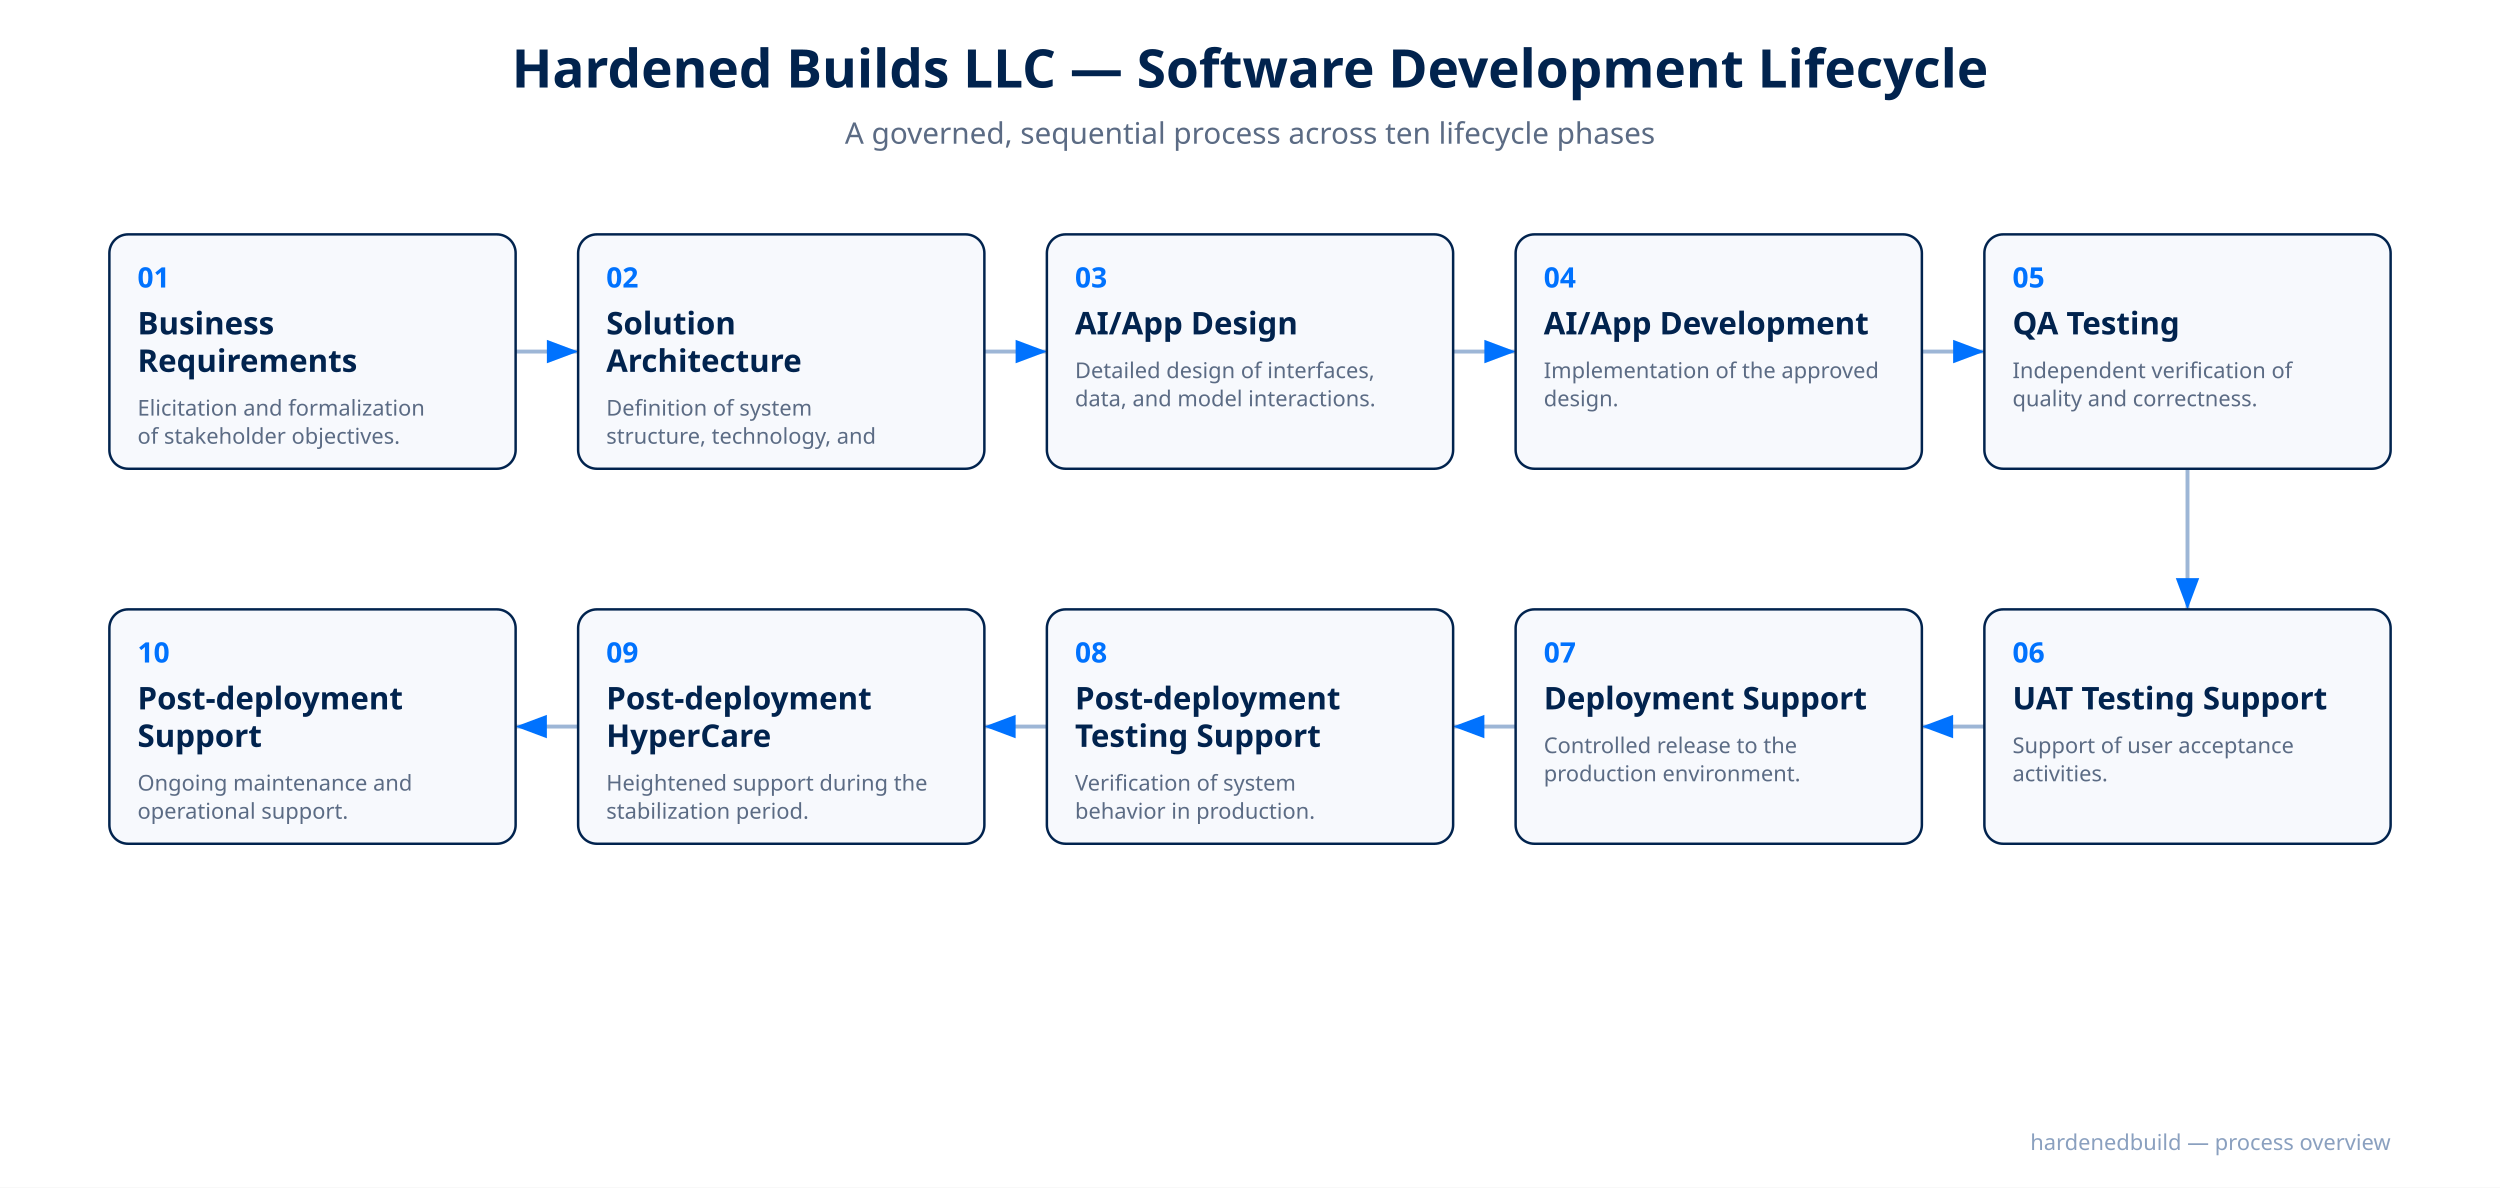
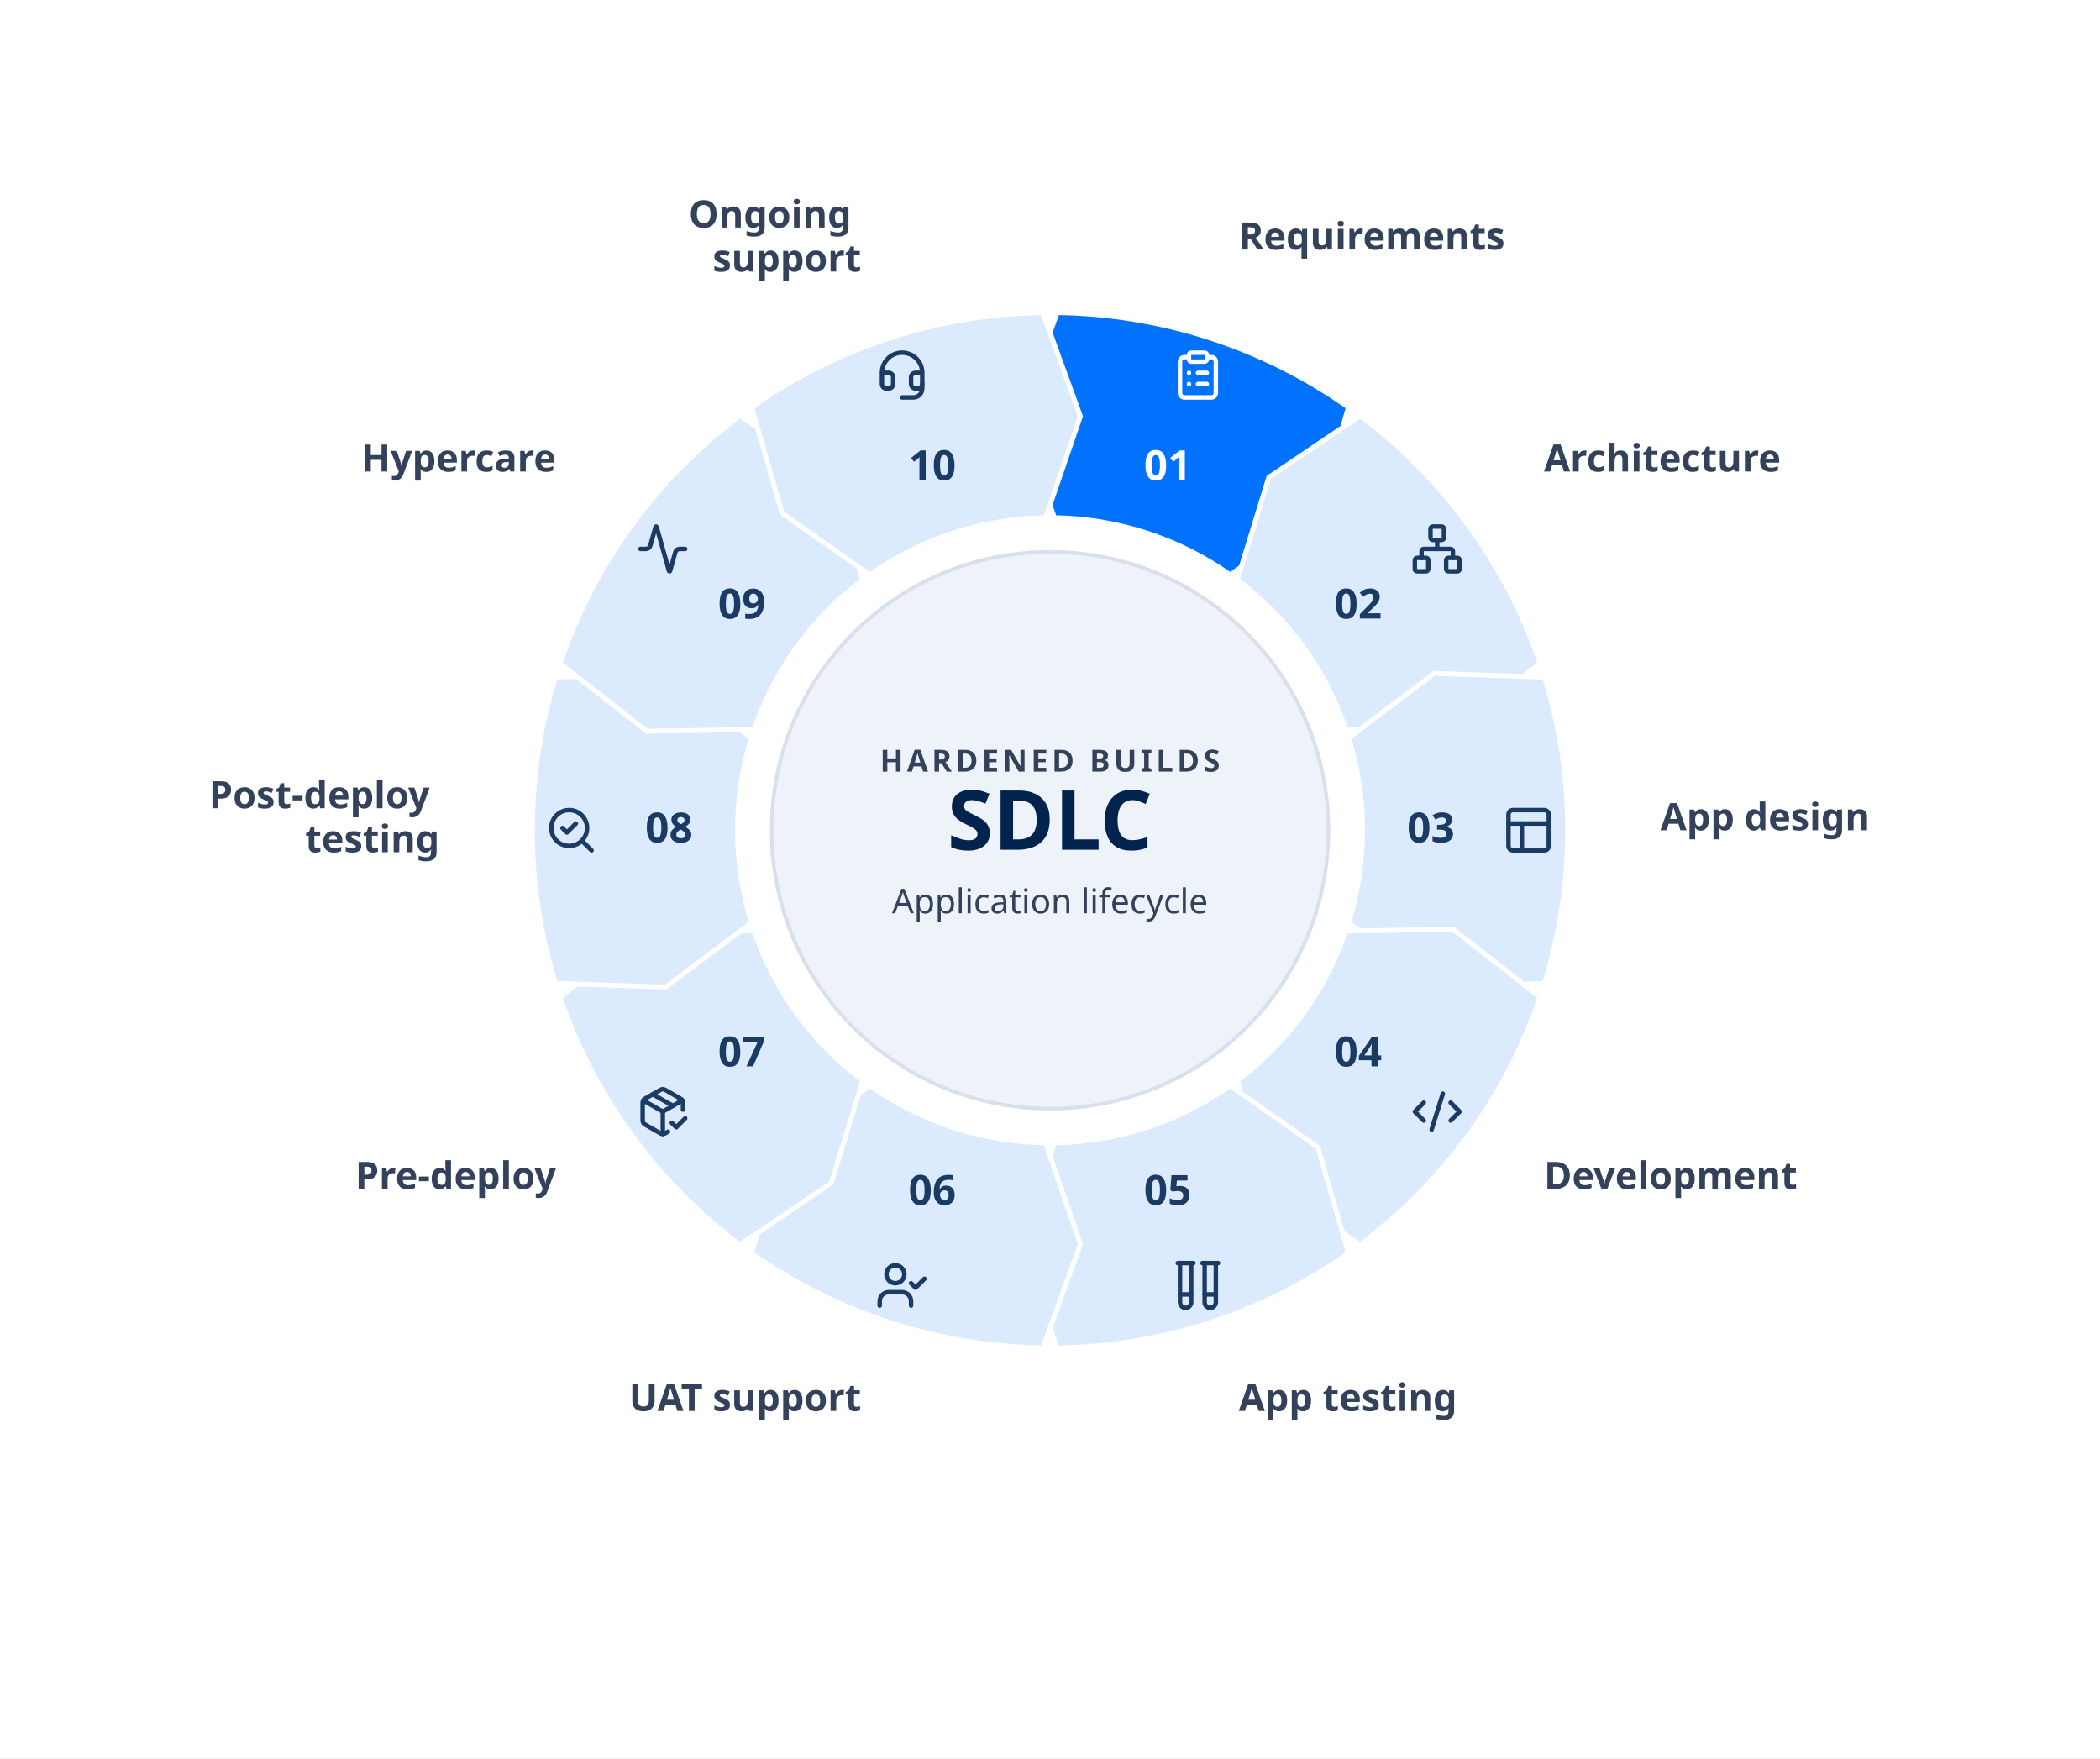
- <svg xmlns="http://www.w3.org/2000/svg" viewBox="0 0 1600 760" font-family="Calibri, Segoe UI, sans-serif" role="img" aria-label="Hardened Builds LLC software development lifecycle process overview">
-   <rect width="1600" height="760" fill="#ffffff" />
-   <text x="800.0" y="56" fill="#01234e" font-size="34" font-weight="700" text-anchor="middle">Hardened Builds LLC — Software Development Lifecycle</text>
-   <text x="800.0" y="92" fill="#5b6b84" font-size="19" text-anchor="middle">A governed, sequential process across ten lifecycle phases</text>
-   <defs>
-     <marker id="arr" markerWidth="10" markerHeight="10" refX="8" refY="3" orient="auto" markerUnits="strokeWidth">
-       <path d="M0,0 L8,3 L0,6 Z" fill="#0072fe" />
-     </marker>
-   </defs>
-   <line x1="330" y1="225" x2="370" y2="225" stroke="#9db6d6" stroke-width="2.5" marker-end="url(#arr)" />
-   <line x1="630" y1="225" x2="670" y2="225" stroke="#9db6d6" stroke-width="2.5" marker-end="url(#arr)" />
-   <line x1="930" y1="225" x2="970" y2="225" stroke="#9db6d6" stroke-width="2.5" marker-end="url(#arr)" />
-   <line x1="1230" y1="225" x2="1270" y2="225" stroke="#9db6d6" stroke-width="2.5" marker-end="url(#arr)" />
-   <line x1="1400" y1="300" x2="1400" y2="390" stroke="#9db6d6" stroke-width="2.5" marker-end="url(#arr)" />
-   <line x1="1270" y1="465" x2="1230" y2="465" stroke="#9db6d6" stroke-width="2.5" marker-end="url(#arr)" />
-   <line x1="970" y1="465" x2="930" y2="465" stroke="#9db6d6" stroke-width="2.5" marker-end="url(#arr)" />
-   <line x1="670" y1="465" x2="630" y2="465" stroke="#9db6d6" stroke-width="2.5" marker-end="url(#arr)" />
-   <line x1="370" y1="465" x2="330" y2="465" stroke="#9db6d6" stroke-width="2.5" marker-end="url(#arr)" />
-   <rect x="70" y="150" width="260" height="150" rx="12" fill="#f7f9fd" stroke="#01234e" stroke-width="1.6" />
-   <text x="88" y="184" fill="#0072fe" font-size="18" font-weight="700">01</text>
-   <text x="88" y="214" fill="#01234e" font-size="20" font-weight="700">Business</text>
-   <text x="88" y="238" fill="#01234e" font-size="20" font-weight="700">Requirements</text>
-   <text x="88" y="266" fill="#5b6b84" font-size="14">Elicitation and formalization</text>
-   <text x="88" y="284" fill="#5b6b84" font-size="14">of stakeholder objectives.</text>
-   <rect x="370" y="150" width="260" height="150" rx="12" fill="#f7f9fd" stroke="#01234e" stroke-width="1.6" />
-   <text x="388" y="184" fill="#0072fe" font-size="18" font-weight="700">02</text>
-   <text x="388" y="214" fill="#01234e" font-size="20" font-weight="700">Solution</text>
-   <text x="388" y="238" fill="#01234e" font-size="20" font-weight="700">Architecture</text>
-   <text x="388" y="266" fill="#5b6b84" font-size="14">Definition of system</text>
-   <text x="388" y="284" fill="#5b6b84" font-size="14">structure, technology, and</text>
-   <rect x="670" y="150" width="260" height="150" rx="12" fill="#f7f9fd" stroke="#01234e" stroke-width="1.6" />
-   <text x="688" y="184" fill="#0072fe" font-size="18" font-weight="700">03</text>
-   <text x="688" y="214" fill="#01234e" font-size="20" font-weight="700">AI/App Design</text>
-   <text x="688" y="242" fill="#5b6b84" font-size="14">Detailed design of interfaces,</text>
-   <text x="688" y="260" fill="#5b6b84" font-size="14">data, and model interactions.</text>
-   <rect x="970" y="150" width="260" height="150" rx="12" fill="#f7f9fd" stroke="#01234e" stroke-width="1.6" />
-   <text x="988" y="184" fill="#0072fe" font-size="18" font-weight="700">04</text>
-   <text x="988" y="214" fill="#01234e" font-size="20" font-weight="700">AI/App Development</text>
-   <text x="988" y="242" fill="#5b6b84" font-size="14">Implementation of the approved</text>
-   <text x="988" y="260" fill="#5b6b84" font-size="14">design.</text>
-   <rect x="1270" y="150" width="260" height="150" rx="12" fill="#f7f9fd" stroke="#01234e" stroke-width="1.6" />
-   <text x="1288" y="184" fill="#0072fe" font-size="18" font-weight="700">05</text>
-   <text x="1288" y="214" fill="#01234e" font-size="20" font-weight="700">QA Testing</text>
-   <text x="1288" y="242" fill="#5b6b84" font-size="14">Independent verification of</text>
-   <text x="1288" y="260" fill="#5b6b84" font-size="14">quality and correctness.</text>
-   <rect x="1270" y="390" width="260" height="150" rx="12" fill="#f7f9fd" stroke="#01234e" stroke-width="1.6" />
-   <text x="1288" y="424" fill="#0072fe" font-size="18" font-weight="700">06</text>
-   <text x="1288" y="454" fill="#01234e" font-size="20" font-weight="700">UAT Testing Support</text>
-   <text x="1288" y="482" fill="#5b6b84" font-size="14">Support of user acceptance</text>
-   <text x="1288" y="500" fill="#5b6b84" font-size="14">activities.</text>
-   <rect x="970" y="390" width="260" height="150" rx="12" fill="#f7f9fd" stroke="#01234e" stroke-width="1.6" />
-   <text x="988" y="424" fill="#0072fe" font-size="18" font-weight="700">07</text>
-   <text x="988" y="454" fill="#01234e" font-size="20" font-weight="700">Deployment Support</text>
-   <text x="988" y="482" fill="#5b6b84" font-size="14">Controlled release to the</text>
-   <text x="988" y="500" fill="#5b6b84" font-size="14">production environment.</text>
-   <rect x="670" y="390" width="260" height="150" rx="12" fill="#f7f9fd" stroke="#01234e" stroke-width="1.6" />
-   <text x="688" y="424" fill="#0072fe" font-size="18" font-weight="700">08</text>
-   <text x="688" y="454" fill="#01234e" font-size="20" font-weight="700">Post-deployment</text>
-   <text x="688" y="478" fill="#01234e" font-size="20" font-weight="700">Testing Support</text>
-   <text x="688" y="506" fill="#5b6b84" font-size="14">Verification of system</text>
-   <text x="688" y="524" fill="#5b6b84" font-size="14">behavior in production.</text>
-   <rect x="370" y="390" width="260" height="150" rx="12" fill="#f7f9fd" stroke="#01234e" stroke-width="1.6" />
-   <text x="388" y="424" fill="#0072fe" font-size="18" font-weight="700">09</text>
-   <text x="388" y="454" fill="#01234e" font-size="20" font-weight="700">Post-deployment</text>
-   <text x="388" y="478" fill="#01234e" font-size="20" font-weight="700">HyperCare</text>
-   <text x="388" y="506" fill="#5b6b84" font-size="14">Heightened support during the</text>
-   <text x="388" y="524" fill="#5b6b84" font-size="14">stabilization period.</text>
-   <rect x="70" y="390" width="260" height="150" rx="12" fill="#f7f9fd" stroke="#01234e" stroke-width="1.6" />
-   <text x="88" y="424" fill="#0072fe" font-size="18" font-weight="700">10</text>
-   <text x="88" y="454" fill="#01234e" font-size="20" font-weight="700">Post-deployment</text>
-   <text x="88" y="478" fill="#01234e" font-size="20" font-weight="700">Support</text>
-   <text x="88" y="506" fill="#5b6b84" font-size="14">Ongoing maintenance and</text>
-   <text x="88" y="524" fill="#5b6b84" font-size="14">operational support.</text>
-   <text x="1530" y="736" fill="#8aa0bf" font-size="14" text-anchor="end">hardenedbuild — process overview</text>
+ <svg xmlns="http://www.w3.org/2000/svg" viewBox="0 0 860 720" font-family="Calibri, Segoe UI, sans-serif" role="img" aria-label="Hardened Builds LLC application development lifecycle: ten sequential phases">
+   <rect width="860" height="720" fill="#ffffff" />
+   <g>
+     <path class="wseg__shape" d="M 432.96 128.02 A 212.0 212.0 0 0 1 552.20 166.77 L 539.73 210.15 L 503.78 235.41 A 128.0 128.0 0 0 0 431.79 212.01 L 417.55 170.46 Z" fill="#0072fe" stroke="#ffffff" stroke-width="2" />
+     <g class="wseg__icon" transform="translate(479.57,142.59) scale(0.917)" fill="none" stroke="#ffffff" stroke-width="2" stroke-linecap="round" stroke-linejoin="round" aria-hidden="true">
+       <rect width="8" height="4" x="8" y="2" rx="1" ry="1" />
+       <path d="M16 4h2a2 2 0 0 1 2 2v14a2 2 0 0 1-2 2H6a2 2 0 0 1-2-2V6a2 2 0 0 1 2-2h2" />
+       <path d="M12 11h4" />
+       <path d="M12 16h4" />
+       <path d="M8 11h.01" />
+       <path d="M8 16h.01" />
+     </g>
+     <text class="wseg__num" x="478.2" y="196.6" text-anchor="middle" font-size="17" font-weight="700" fill="#ffffff">01</text>
+     <text class="wseg__label" text-anchor="start" font-size="15.5" font-weight="600" fill="#33425a">
+       <tspan x="507.3" y="102.2">Requirements</tspan>
+     </text>
+   </g>
+   <g>
+     <path class="wseg__shape" d="M 556.99 170.24 A 212.0 212.0 0 0 1 630.69 271.68 L 595.09 299.45 L 551.17 298.75 A 128.0 128.0 0 0 0 506.68 237.51 L 519.58 195.52 Z" fill="#dceafe" stroke="#ffffff" stroke-width="2" />
+     <g class="wseg__icon" transform="translate(577.57,213.79) scale(0.917)" fill="none" stroke="#1b3b63" stroke-width="2" stroke-linecap="round" stroke-linejoin="round" aria-hidden="true">
+       <rect x="16" y="16" width="6" height="6" rx="1" />
+       <rect x="2" y="16" width="6" height="6" rx="1" />
+       <rect x="9" y="2" width="6" height="6" rx="1" />
+       <path d="M5 16v-3a1 1 0 0 1 1-1h12a1 1 0 0 1 1 1v3" />
+       <path d="M12 12V8" />
+     </g>
+     <text class="wseg__num" x="556.2" y="253.3" text-anchor="middle" font-size="17" font-weight="700" fill="#1b3b63">02</text>
+     <text class="wseg__label" text-anchor="start" font-size="15.5" font-weight="600" fill="#33425a">
+       <tspan x="632.3" y="193.1">Architecture</tspan>
+     </text>
+   </g>
+   <g>
+     <path class="wseg__shape" d="M 632.52 277.31 A 212.0 212.0 0 0 1 632.52 402.69 L 587.40 404.23 L 552.28 377.85 A 128.0 128.0 0 0 0 552.28 302.15 L 587.40 275.77 Z" fill="#dceafe" stroke="#ffffff" stroke-width="2" />
+     <g class="wseg__icon" transform="translate(615.00,329.00) scale(0.917)" fill="none" stroke="#1b3b63" stroke-width="2" stroke-linecap="round" stroke-linejoin="round" aria-hidden="true">
+       <rect width="18" height="18" x="3" y="3" rx="2" />
+       <path d="M3 9h18" />
+       <path d="M9 21V9" />
+     </g>
+     <text class="wseg__num" x="586.0" y="345.0" text-anchor="middle" font-size="17" font-weight="700" fill="#1b3b63">03</text>
+     <text class="wseg__label" text-anchor="start" font-size="15.5" font-weight="600" fill="#33425a">
+       <tspan x="680.0" y="340.0">App design</tspan>
+     </text>
+   </g>
+   <g>
+     <path class="wseg__shape" d="M 630.69 408.32 A 212.0 212.0 0 0 1 556.99 509.76 L 519.58 484.48 L 506.68 442.49 A 128.0 128.0 0 0 0 551.17 381.25 L 595.09 380.55 Z" fill="#dceafe" stroke="#ffffff" stroke-width="2" />
+     <g class="wseg__icon" transform="translate(577.57,444.21) scale(0.917)" fill="none" stroke="#1b3b63" stroke-width="2" stroke-linecap="round" stroke-linejoin="round" aria-hidden="true">
+       <path d="m18 16 4-4-4-4" />
+       <path d="m6 8-4 4 4 4" />
+       <path d="m14.5 4-5 16" />
+     </g>
+     <text class="wseg__num" x="556.2" y="436.7" text-anchor="middle" font-size="17" font-weight="700" fill="#1b3b63">04</text>
+     <text class="wseg__label" text-anchor="start" font-size="15.5" font-weight="600" fill="#33425a">
+       <tspan x="632.3" y="486.9">Development</tspan>
+     </text>
+   </g>
+   <g>
+     <path class="wseg__shape" d="M 552.20 513.23 A 212.0 212.0 0 0 1 432.96 551.98 L 417.55 509.54 L 431.79 467.99 A 128.0 128.0 0 0 0 503.78 444.59 L 539.73 469.85 Z" fill="#dceafe" stroke="#ffffff" stroke-width="2" />
+     <g class="wseg__icon" transform="translate(479.57,515.41) scale(0.917)" fill="none" stroke="#1b3b63" stroke-width="2" stroke-linecap="round" stroke-linejoin="round" aria-hidden="true">
+       <path d="M9 2v17.5A2.5 2.5 0 0 1 6.5 22A2.5 2.5 0 0 1 4 19.5V2" />
+       <path d="M20 2v17.5a2.5 2.5 0 0 1-2.5 2.5a2.5 2.5 0 0 1-2.5-2.5V2" />
+       <path d="M3 2h7" />
+       <path d="M14 2h7" />
+       <path d="M9 16H4" />
+       <path d="M20 16h-5" />
+     </g>
+     <text class="wseg__num" x="478.2" y="493.4" text-anchor="middle" font-size="17" font-weight="700" fill="#1b3b63">05</text>
+     <text class="wseg__label" text-anchor="start" font-size="15.5" font-weight="600" fill="#33425a">
+       <tspan x="507.3" y="577.8">App testing</tspan>
+     </text>
+   </g>
+   <g>
+     <path class="wseg__shape" d="M 427.04 551.98 A 212.0 212.0 0 0 1 307.80 513.23 L 320.27 469.85 L 356.22 444.59 A 128.0 128.0 0 0 0 428.21 467.99 L 442.45 509.54 Z" fill="#dceafe" stroke="#ffffff" stroke-width="2" />
+     <g class="wseg__icon" transform="translate(358.43,515.41) scale(0.917)" fill="none" stroke="#1b3b63" stroke-width="2" stroke-linecap="round" stroke-linejoin="round" aria-hidden="true">
+       <path d="m16 11 2 2 4-4" />
+       <path d="M16 21v-2a4 4 0 0 0-4-4H6a4 4 0 0 0-4 4v2" />
+       <circle cx="9" cy="7" r="4" />
+     </g>
+     <text class="wseg__num" x="381.8" y="493.4" text-anchor="middle" font-size="17" font-weight="700" fill="#1b3b63">06</text>
+     <text class="wseg__label" text-anchor="end" font-size="15.5" font-weight="600" fill="#33425a">
+       <tspan x="352.7" y="577.8">UAT support</tspan>
+     </text>
+   </g>
+   <g>
+     <path class="wseg__shape" d="M 303.01 509.76 A 212.0 212.0 0 0 1 229.31 408.32 L 264.91 380.55 L 308.83 381.25 A 128.0 128.0 0 0 0 353.32 442.49 L 340.42 484.48 Z" fill="#dceafe" stroke="#ffffff" stroke-width="2" />
+     <g class="wseg__icon" transform="translate(260.43,444.21) scale(0.917)" fill="none" stroke="#1b3b63" stroke-width="2" stroke-linecap="round" stroke-linejoin="round" aria-hidden="true">
+       <path d="M12 22V12" />
+       <path d="m16 17 2 2 4-4" />
+       <path d="M21 11.127V8a2 2 0 0 0-1-1.73l-7-4a2 2 0 0 0-2 0l-7 4A2 2 0 0 0 3 8v8a2 2 0 0 0 1 1.729l7 4a2 2 0 0 0 2 .001l1.32-.753" />
+       <path d="M3.29 7 12 12l8.71-5" />
+       <path d="m7.5 4.27 8.997 5.148" />
+     </g>
+     <text class="wseg__num" x="303.8" y="436.7" text-anchor="middle" font-size="17" font-weight="700" fill="#1b3b63">07</text>
+     <text class="wseg__label" text-anchor="end" font-size="15.5" font-weight="600" fill="#33425a">
+       <tspan x="227.7" y="486.9">Pre-deploy</tspan>
+     </text>
+   </g>
+   <g>
+     <path class="wseg__shape" d="M 227.48 402.69 A 212.0 212.0 0 0 1 227.48 277.31 L 272.60 275.77 L 307.72 302.15 A 128.0 128.0 0 0 0 307.72 377.85 L 272.60 404.23 Z" fill="#dceafe" stroke="#ffffff" stroke-width="2" />
+     <g class="wseg__icon" transform="translate(223.00,329.00) scale(0.917)" fill="none" stroke="#1b3b63" stroke-width="2" stroke-linecap="round" stroke-linejoin="round" aria-hidden="true">
+       <path d="m8 11 2 2 4-4" />
+       <circle cx="11" cy="11" r="8" />
+       <path d="m21 21-4.3-4.3" />
+     </g>
+     <text class="wseg__num" x="274.0" y="345.0" text-anchor="middle" font-size="17" font-weight="700" fill="#1b3b63">08</text>
+     <text class="wseg__label" text-anchor="end" font-size="15.5" font-weight="600" fill="#33425a">
+       <tspan x="180.0" y="331.0">Post-deploy</tspan>
+       <tspan x="180.0" y="349.0">testing</tspan>
+     </text>
+   </g>
+   <g>
+     <path class="wseg__shape" d="M 229.31 271.68 A 212.0 212.0 0 0 1 303.01 170.24 L 340.42 195.52 L 353.32 237.51 A 128.0 128.0 0 0 0 308.83 298.75 L 264.91 299.45 Z" fill="#dceafe" stroke="#ffffff" stroke-width="2" />
+     <g class="wseg__icon" transform="translate(260.43,213.79) scale(0.917)" fill="none" stroke="#1b3b63" stroke-width="2" stroke-linecap="round" stroke-linejoin="round" aria-hidden="true">
+       <path d="M22 12h-2.48a2 2 0 0 0-1.93 1.46l-2.35 8.36a.25.25 0 0 1-.48 0L9.24 2.18a.25.25 0 0 0-.48 0l-2.35 8.36A2 2 0 0 1 4.49 12H2" />
+     </g>
+     <text class="wseg__num" x="303.8" y="253.3" text-anchor="middle" font-size="17" font-weight="700" fill="#1b3b63">09</text>
+     <text class="wseg__label" text-anchor="end" font-size="15.5" font-weight="600" fill="#33425a">
+       <tspan x="227.7" y="193.1">Hypercare</tspan>
+     </text>
+   </g>
+   <g>
+     <path class="wseg__shape" d="M 307.80 166.77 A 212.0 212.0 0 0 1 427.04 128.02 L 442.45 170.46 L 428.21 212.01 A 128.0 128.0 0 0 0 356.22 235.41 L 320.27 210.15 Z" fill="#dceafe" stroke="#ffffff" stroke-width="2" />
+     <g class="wseg__icon" transform="translate(358.43,142.59) scale(0.917)" fill="none" stroke="#1b3b63" stroke-width="2" stroke-linecap="round" stroke-linejoin="round" aria-hidden="true">
+       <path d="M3 11h3a2 2 0 0 1 2 2v3a2 2 0 0 1-2 2H5a2 2 0 0 1-2-2v-5Zm0 0a9 9 0 1 1 18 0m0 0v5a2 2 0 0 1-2 2h-1a2 2 0 0 1-2-2v-3a2 2 0 0 1 2-2h3Z" />
+       <path d="M21 16v2a4 4 0 0 1-4 4h-5" />
+     </g>
+     <text class="wseg__num" x="381.8" y="196.6" text-anchor="middle" font-size="17" font-weight="700" fill="#1b3b63">10</text>
+     <text class="wseg__label" text-anchor="end" font-size="15.5" font-weight="600" fill="#33425a">
+       <tspan x="352.7" y="93.2">Ongoing</tspan>
+       <tspan x="352.7" y="111.2">support</tspan>
+     </text>
+   </g>
+   <circle cx="430.0" cy="340.0" r="114.0" fill="#eef3f9" stroke="#d7e0ec" stroke-width="1.5" />
+   <text x="430.0" y="316.0" text-anchor="middle" font-size="12.5" font-weight="700" letter-spacing="1.5" fill="#33425a">HARDENED BUILDS</text>
+   <text x="430.0" y="348.0" text-anchor="middle" font-size="34" font-weight="700" fill="#01234e">SDLC</text>
+   <text x="430.0" y="374.0" text-anchor="middle" font-size="14" fill="#33425a">Application lifecycle</text>
</svg>
